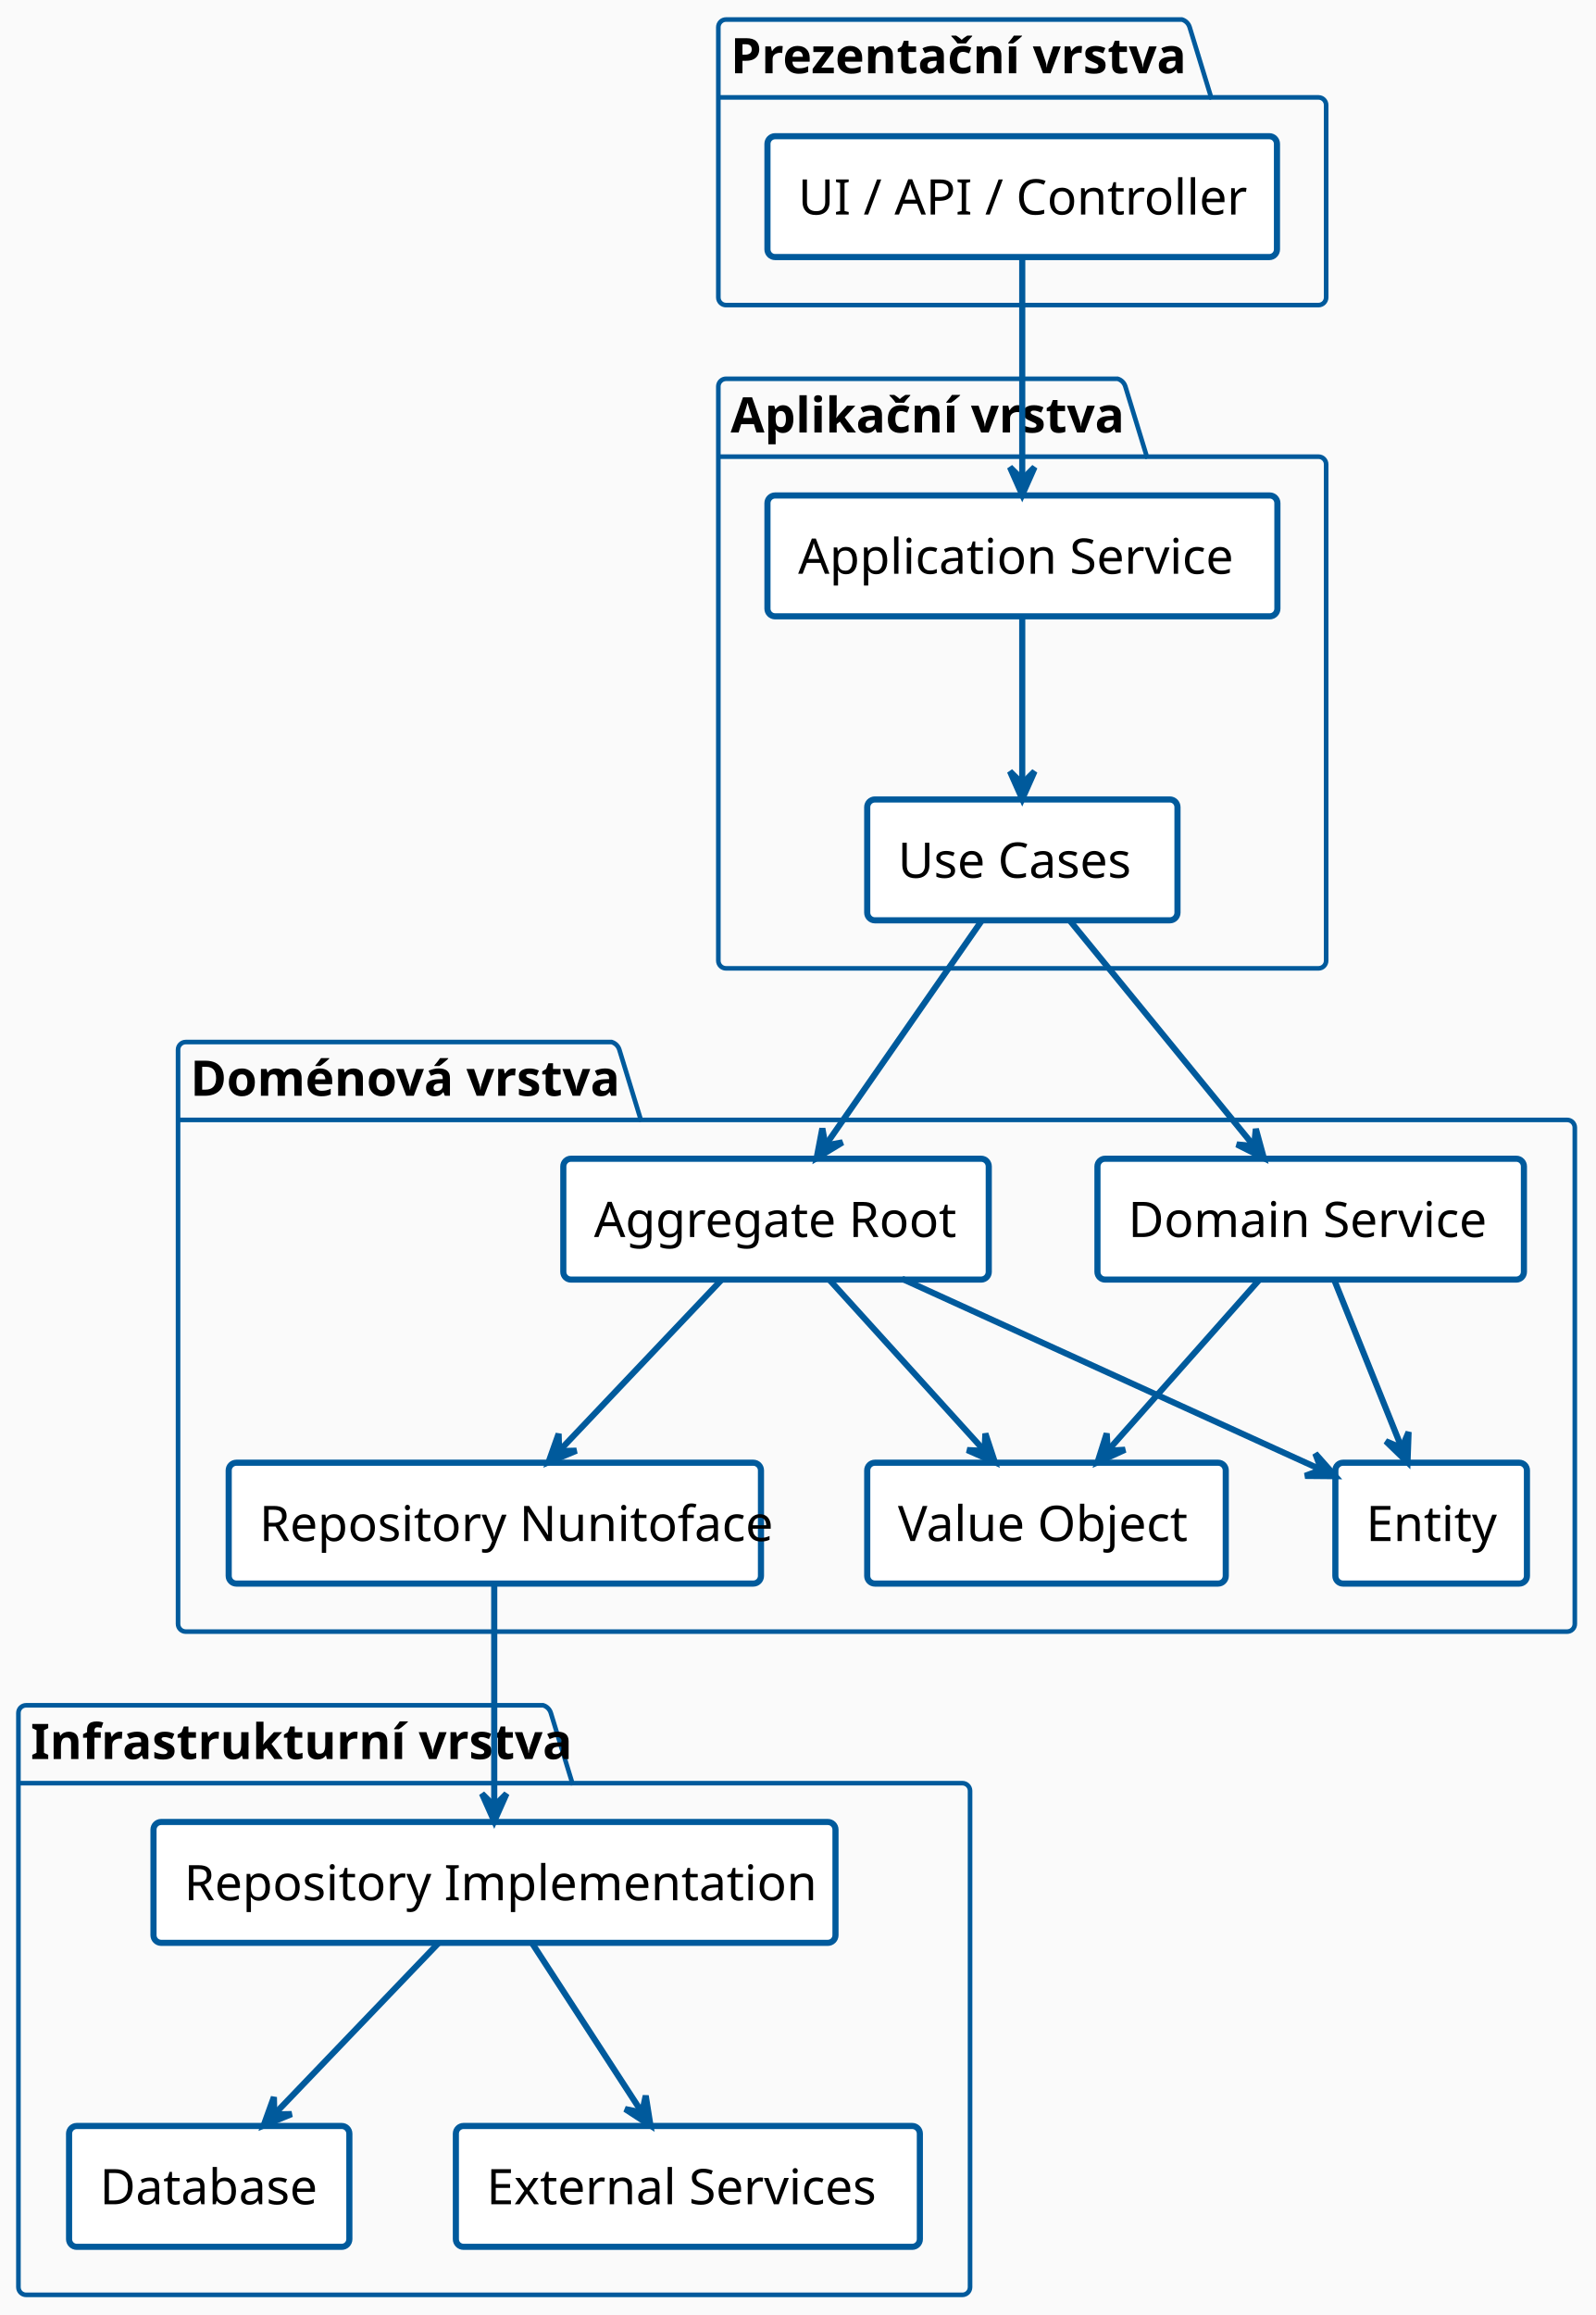
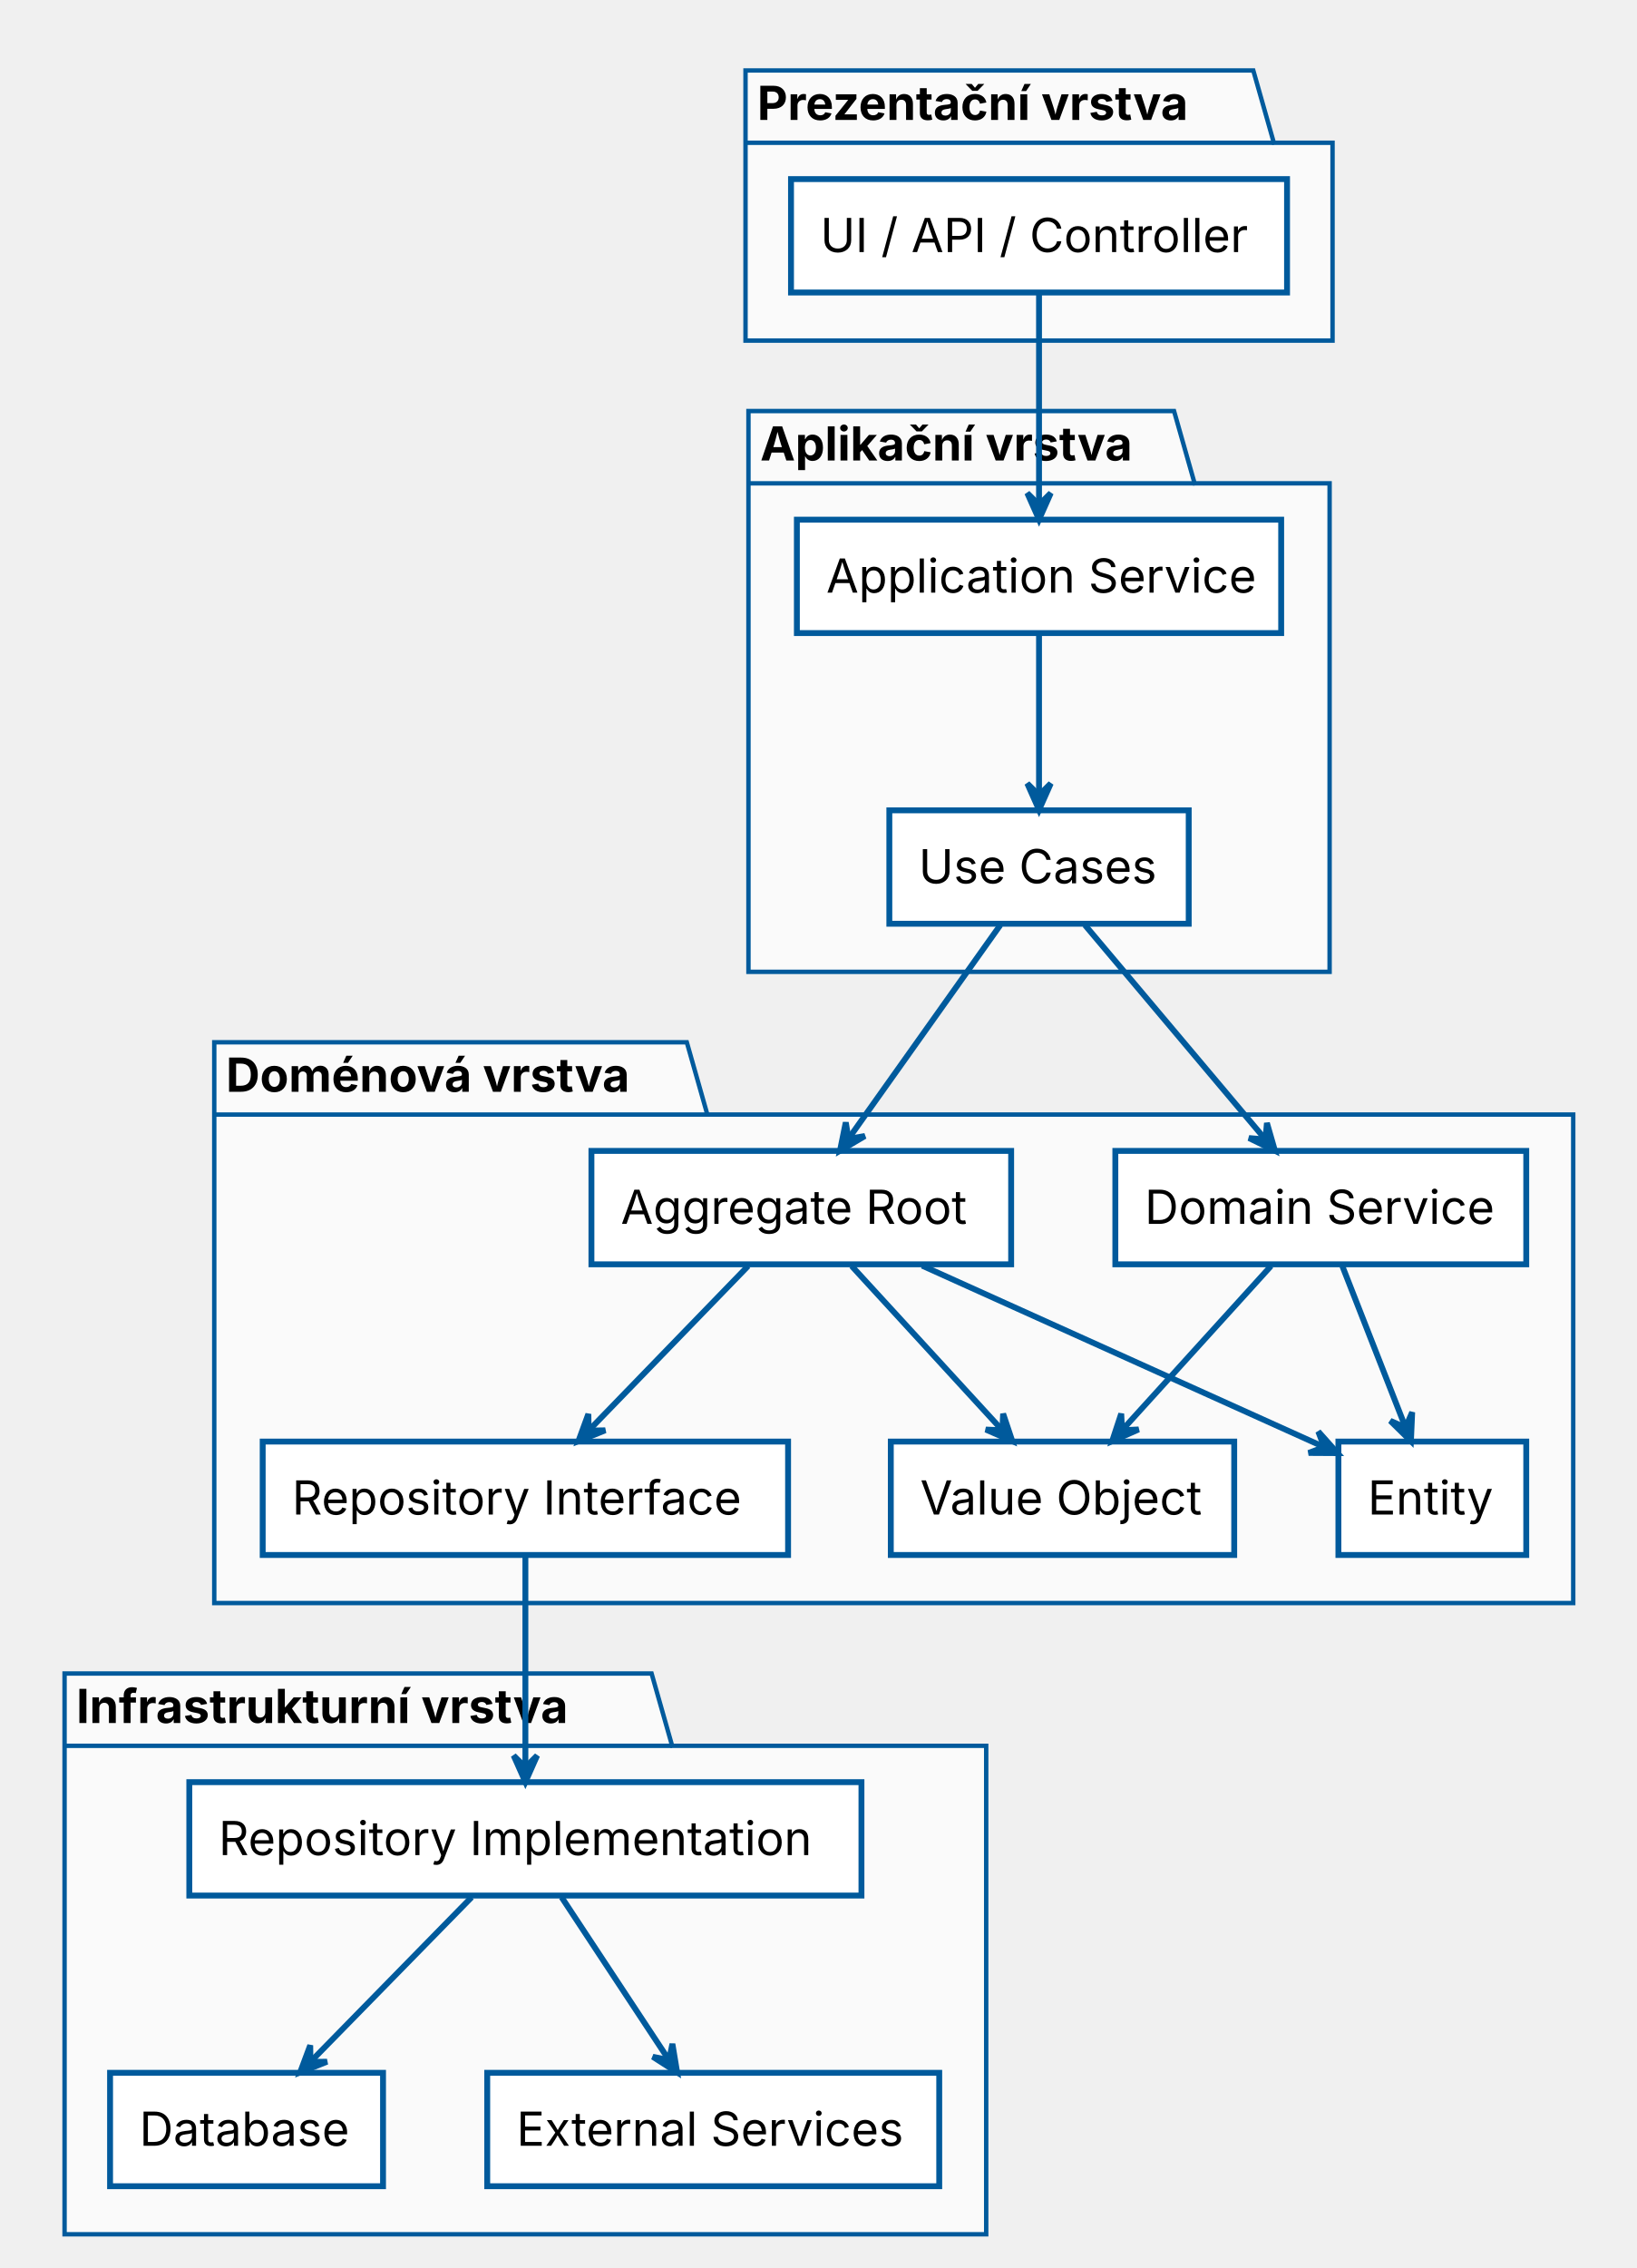
- <svg xmlns="http://www.w3.org/2000/svg" contentStyleType="text/css" data-diagram-type="CLASS" height="1178.125px" preserveAspectRatio="none" style="width:812px;height:1178px;background:#FAFAFA;" version="1.1" viewBox="0 0 812 1178" width="812.5px" zoomAndPan="magnify">
+ <svg xmlns="http://www.w3.org/2000/svg" contentScriptType="application/ecmascript" contentStyleType="text/css" height="1207.812px" preserveAspectRatio="none" style="width:871px;height:1207px;background:#FAFAFA;" version="1.1" viewBox="0 0 871 1207" width="871.875px" zoomAndPan="magnify">
  <defs />
  <g>
-     <rect fill="#FAFAFA" height="1178.125" style="stroke:none;stroke-width:1.562;" width="812.5" x="0" y="0" />
-     <g class="cluster" data-entity="Prezentační vrstva" data-source-line="61" data-uid="ent0002" id="cluster_Prezentační vrstva">
-       <path d="M369.531,9.937 L601.611,9.937 A5.859,5.859 0 0 1 605.518,13.843 L616.455,49.56 L671.094,49.56 A3.906,3.906 0 0 1 675,53.467 L675,151.343 A3.906,3.906 0 0 1 671.094,155.249 L369.531,155.249 A3.906,3.906 0 0 1 365.625,151.343 L365.625,13.843 A3.906,3.906 0 0 1 369.531,9.937" fill="#FAFAFA" style="stroke:#005A9C;stroke-width:2.344;" />
-       <line style="stroke:#005A9C;stroke-width:2.344;" x1="365.625" x2="616.455" y1="49.56" y2="49.56" />
-       <text fill="#000000" font-family="Nunito" font-size="25" font-weight="bold" lengthAdjust="spacing" textLength="230.518" x="371.875" y="37.28">Prezentační vrstva</text>
-     </g>
-     <g class="cluster" data-entity="Aplikační vrstva" data-source-line="67" data-uid="ent0004" id="cluster_Aplikační vrstva">
-       <path d="M369.531,192.749 L568.884,192.749 A5.859,5.859 0 0 1 572.79,196.655 L583.728,232.373 L671.094,232.373 A3.906,3.906 0 0 1 675,236.279 L675,488.843 A3.906,3.906 0 0 1 671.094,492.749 L369.531,492.749 A3.906,3.906 0 0 1 365.625,488.843 L365.625,196.655 A3.906,3.906 0 0 1 369.531,192.749" fill="#FAFAFA" style="stroke:#005A9C;stroke-width:2.344;" />
-       <line style="stroke:#005A9C;stroke-width:2.344;" x1="365.625" x2="583.728" y1="232.373" y2="232.373" />
-       <text fill="#000000" font-family="Nunito" font-size="25" font-weight="bold" lengthAdjust="spacing" textLength="197.791" x="371.875" y="220.093">Aplikační vrstva</text>
-     </g>
-     <g class="cluster" data-entity="Doménová vrstva" data-source-line="76" data-uid="ent0007" id="cluster_Doménová vrstva">
-       <path d="M94.531,530.249 L311.34,530.249 A5.859,5.859 0 0 1 315.247,534.155 L326.184,569.873 L797.656,569.873 A3.906,3.906 0 0 1 801.562,573.779 L801.562,826.343 A3.906,3.906 0 0 1 797.656,830.249 L94.531,830.249 A3.906,3.906 0 0 1 90.625,826.343 L90.625,534.155 A3.906,3.906 0 0 1 94.531,530.249" fill="#FAFAFA" style="stroke:#005A9C;stroke-width:2.344;" />
-       <line style="stroke:#005A9C;stroke-width:2.344;" x1="90.625" x2="326.184" y1="569.873" y2="569.873" />
-       <text fill="#000000" font-family="Nunito" font-size="25" font-weight="bold" lengthAdjust="spacing" textLength="215.247" x="96.875" y="557.593">Doménová vrstva</text>
-     </g>
-     <g class="cluster" data-entity="Infrastrukturní vrstva" data-source-line="94" data-uid="ent0013" id="cluster_Infrastrukturní vrstva">
-       <path d="M13.281,867.749 L276.465,867.749 A5.859,5.859 0 0 1 280.371,871.655 L291.309,907.373 L489.844,907.373 A3.906,3.906 0 0 1 493.75,911.279 L493.75,1163.843 A3.906,3.906 0 0 1 489.844,1167.749 L13.281,1167.749 A3.906,3.906 0 0 1 9.375,1163.843 L9.375,871.655 A3.906,3.906 0 0 1 13.281,867.749" fill="#FAFAFA" style="stroke:#005A9C;stroke-width:2.344;" />
-       <line style="stroke:#005A9C;stroke-width:2.344;" x1="9.375" x2="291.309" y1="907.373" y2="907.373" />
-       <text fill="#000000" font-family="Nunito" font-size="25" font-weight="bold" lengthAdjust="spacing" textLength="261.621" x="15.625" y="895.093">Infrastrukturní vrstva</text>
-     </g>
-     <g class="entity" data-entity="UI" data-source-line="63" data-uid="ent0003" id="entity_UI">
-       <rect fill="#FFFFFF" height="61.499" rx="3.906" ry="3.906" style="stroke:#005A9C;stroke-width:3.125;" width="259.338" x="390.625" y="69.311" />
-       <text fill="#000000" font-family="Nunito" font-size="25" lengthAdjust="spacing" textLength="228.088" x="406.25" y="109.155">UI / API / Controller</text>
-     </g>
-     <g class="entity" data-entity="Application" data-source-line="69" data-uid="ent0005" id="entity_Application">
-       <rect fill="#FFFFFF" height="61.499" rx="3.906" ry="3.906" style="stroke:#005A9C;stroke-width:3.125;" width="259.558" x="390.625" y="252.124" />
-       <text fill="#000000" font-family="Nunito" font-size="25" lengthAdjust="spacing" textLength="228.308" x="406.25" y="291.968">Application Service</text>
-     </g>
-     <g class="entity" data-entity="UseCase" data-source-line="72" data-uid="ent0006" id="entity_UseCase">
-       <rect fill="#FFFFFF" height="61.499" rx="3.906" ry="3.906" style="stroke:#005A9C;stroke-width:3.125;" width="157.922" x="441.406" y="406.812" />
-       <text fill="#000000" font-family="Nunito" font-size="25" lengthAdjust="spacing" textLength="126.672" x="457.031" y="446.655">Use Cases</text>
-     </g>
-     <g class="entity" data-entity="DomainService" data-source-line="78" data-uid="ent0008" id="entity_DomainService">
-       <rect fill="#FFFFFF" height="61.499" rx="3.906" ry="3.906" style="stroke:#005A9C;stroke-width:3.125;" width="217.065" x="558.594" y="589.624" />
-       <text fill="#000000" font-family="Nunito" font-size="25" lengthAdjust="spacing" textLength="185.815" x="574.219" y="629.468">Domain Service</text>
-     </g>
-     <g class="entity" data-entity="Entity" data-source-line="81" data-uid="ent0009" id="entity_Entity">
-       <rect fill="#FFFFFF" height="61.499" rx="3.906" ry="3.906" style="stroke:#005A9C;stroke-width:3.125;" width="97.51" x="679.688" y="744.312" />
-       <text fill="#000000" font-family="Nunito" font-size="25" lengthAdjust="spacing" textLength="66.26" x="695.312" y="784.155">Entity</text>
-     </g>
-     <g class="entity" data-entity="VO" data-source-line="84" data-uid="ent0010" id="entity_VO">
-       <rect fill="#FFFFFF" height="61.499" rx="3.906" ry="3.906" style="stroke:#005A9C;stroke-width:3.125;" width="182.495" x="441.406" y="744.312" />
-       <text fill="#000000" font-family="Nunito" font-size="25" lengthAdjust="spacing" textLength="151.245" x="457.031" y="784.155">Value Object</text>
-     </g>
-     <g class="entity" data-entity="AR" data-source-line="87" data-uid="ent0011" id="entity_AR">
-       <rect fill="#FFFFFF" height="61.499" rx="3.906" ry="3.906" style="stroke:#005A9C;stroke-width:3.125;" width="216.553" x="286.719" y="589.624" />
-       <text fill="#000000" font-family="Nunito" font-size="25" lengthAdjust="spacing" textLength="185.303" x="302.344" y="629.468">Aggregate Root</text>
-     </g>
-     <g class="entity" data-entity="Repository" data-source-line="90" data-uid="ent0012" id="entity_Repository">
-       <rect fill="#FFFFFF" height="61.499" rx="3.906" ry="3.906" style="stroke:#005A9C;stroke-width:3.125;" width="270.923" x="116.406" y="744.312" />
-       <text fill="#000000" font-family="Nunito" font-size="25" lengthAdjust="spacing" textLength="239.673" x="132.031" y="784.155">Repository Nunitoface</text>
-     </g>
-     <g class="entity" data-entity="RepoImpl" data-source-line="96" data-uid="ent0014" id="entity_RepoImpl">
-       <rect fill="#FFFFFF" height="61.499" rx="3.906" ry="3.906" style="stroke:#005A9C;stroke-width:3.125;" width="347.131" x="78.125" y="927.124" />
-       <text fill="#000000" font-family="Nunito" font-size="25" lengthAdjust="spacing" textLength="315.881" x="93.75" y="966.968">Repository Implementation</text>
-     </g>
-     <g class="entity" data-entity="DB" data-source-line="99" data-uid="ent0015" id="entity_DB">
-       <rect fill="#FFFFFF" height="61.499" rx="3.906" ry="3.906" style="stroke:#005A9C;stroke-width:3.125;" width="142.664" x="35.156" y="1081.812" />
-       <text fill="#000000" font-family="Nunito" font-size="25" lengthAdjust="spacing" textLength="111.414" x="50.781" y="1121.655">Database</text>
-     </g>
-     <g class="entity" data-entity="External" data-source-line="102" data-uid="ent0016" id="entity_External">
-       <rect fill="#FFFFFF" height="61.499" rx="3.906" ry="3.906" style="stroke:#005A9C;stroke-width:3.125;" width="236.169" x="232.031" y="1081.812" />
-       <text fill="#000000" font-family="Nunito" font-size="25" lengthAdjust="spacing" textLength="204.919" x="247.656" y="1121.655">External Services</text>
-     </g>
-     <g class="link" data-entity-1="UI" data-entity-2="Application" data-source-line="106" data-uid="lnk17" id="link_UI_Application">
-       <path codeLine="106" d="M520.312,130.608 C520.312,164.03 520.312,208.983 520.312,242.405" fill="none" id="UI-to-Application" style="stroke:#005A9C;stroke-width:3.125;" />
-       <polygon fill="#005A9C" points="520.312,251.78,526.562,237.718,520.312,243.968,514.062,237.718,520.312,251.78" style="stroke:#005A9C;stroke-width:3.125;" />
-     </g>
-     <g class="link" data-entity-1="Application" data-entity-2="UseCase" data-source-line="107" data-uid="lnk18" id="link_Application_UseCase">
-       <path codeLine="107" d="M520.312,313.374 C520.312,340.218 520.312,370.405 520.312,397.202" fill="none" id="Application-to-UseCase" style="stroke:#005A9C;stroke-width:3.125;" />
-       <polygon fill="#005A9C" points="520.312,406.577,526.562,392.515,520.312,398.765,514.062,392.515,520.312,406.577" style="stroke:#005A9C;stroke-width:3.125;" />
-     </g>
-     <g class="link" data-entity-1="UseCase" data-entity-2="DomainService" data-source-line="108" data-uid="lnk19" id="link_UseCase_DomainService">
-       <path codeLine="108" d="M544.234,468.108 C571.547,501.53 610.038,548.597 637.335,582.019" fill="none" id="UseCase-to-DomainService" style="stroke:#005A9C;stroke-width:3.125;" />
-       <polygon fill="#005A9C" points="643.266,589.28,639.211,574.435,638.324,583.229,629.529,582.342,643.266,589.28" style="stroke:#005A9C;stroke-width:3.125;" />
-     </g>
-     <g class="link" data-entity-1="UseCase" data-entity-2="AR" data-source-line="109" data-uid="lnk20" id="link_UseCase_AR">
-       <path codeLine="109" d="M499.953,468.108 C476.703,501.53 444.258,548.161 421.023,581.583" fill="none" id="UseCase-to-AR" style="stroke:#005A9C;stroke-width:3.125;" />
-       <polygon fill="#005A9C" points="415.672,589.28,428.831,581.301,420.131,582.865,418.567,574.166,415.672,589.28" style="stroke:#005A9C;stroke-width:3.125;" />
-     </g>
-     <g class="link" data-entity-1="DomainService" data-entity-2="Entity" data-source-line="110" data-uid="lnk21" id="link_DomainService_Entity">
-       <path codeLine="110" d="M678.938,650.874 C689.734,677.718 702.126,708.583 712.907,735.38" fill="none" id="DomainService-to-Entity" style="stroke:#005A9C;stroke-width:3.125;" />
-       <polygon fill="#005A9C" points="716.406,744.077,716.956,728.698,713.49,736.829,705.359,733.364,716.406,744.077" style="stroke:#005A9C;stroke-width:3.125;" />
-     </g>
-     <g class="link" data-entity-1="DomainService" data-entity-2="VO" data-source-line="111" data-uid="lnk22" id="link_DomainService_VO">
-       <path codeLine="111" d="M641.281,650.874 C617.484,677.718 588.627,710.266 564.861,737.063" fill="none" id="DomainService-to-VO" style="stroke:#005A9C;stroke-width:3.125;" />
-       <polygon fill="#005A9C" points="558.641,744.077,572.647,737.703,563.824,738.232,563.295,729.409,558.641,744.077" style="stroke:#005A9C;stroke-width:3.125;" />
-     </g>
-     <g class="link" data-entity-1="AR" data-entity-2="Entity" data-source-line="112" data-uid="lnk23" id="link_AR_Entity">
-       <path codeLine="112" d="M459.094,650.702 C523.453,680.015 612.89,720.738 671.14,747.269" fill="none" id="AR-to-Entity" style="stroke:#005A9C;stroke-width:3.125;" />
-       <polygon fill="#005A9C" points="679.672,751.155,669.465,739.639,672.562,747.917,664.284,751.014,679.672,751.155" style="stroke:#005A9C;stroke-width:3.125;" />
-     </g>
-     <g class="link" data-entity-1="AR" data-entity-2="VO" data-source-line="113" data-uid="lnk24" id="link_AR_VO">
-       <path codeLine="113" d="M421.828,650.874 C446.172,677.718 475.763,710.337 500.075,737.134" fill="none" id="AR-to-VO" style="stroke:#005A9C;stroke-width:3.125;" />
-       <polygon fill="#005A9C" points="506.375,744.077,501.555,729.463,501.125,738.291,492.297,737.862,506.375,744.077" style="stroke:#005A9C;stroke-width:3.125;" />
-     </g>
-     <g class="link" data-entity-1="AR" data-entity-2="Repository" data-source-line="114" data-uid="lnk25" id="link_AR_Repository">
-       <path codeLine="114" d="M367.594,650.874 C342.141,677.718 311.079,710.481 285.642,737.278" fill="none" id="AR-to-Repository" style="stroke:#005A9C;stroke-width:3.125;" />
-       <polygon fill="#005A9C" points="279.188,744.077,293.402,738.181,284.566,738.411,284.336,729.575,279.188,744.077" style="stroke:#005A9C;stroke-width:3.125;" />
-     </g>
-     <g class="link" data-entity-1="Repository" data-entity-2="RepoImpl" data-source-line="115" data-uid="lnk26" id="link_Repository_RepoImpl">
-       <path codeLine="115" d="M251.562,805.608 C251.562,839.03 251.562,883.983 251.562,917.405" fill="none" id="Repository-to-RepoImpl" style="stroke:#005A9C;stroke-width:3.125;" />
-       <polygon fill="#005A9C" points="251.562,926.78,257.812,912.718,251.562,918.968,245.312,912.718,251.562,926.78" style="stroke:#005A9C;stroke-width:3.125;" />
-     </g>
-     <g class="link" data-entity-1="RepoImpl" data-entity-2="DB" data-source-line="116" data-uid="lnk27" id="link_RepoImpl_DB">
-       <path codeLine="116" d="M223.547,988.374 C197.812,1015.218 166.38,1048.014 140.677,1074.811" fill="none" id="RepoImpl-to-DB" style="stroke:#005A9C;stroke-width:3.125;" />
-       <polygon fill="#005A9C" points="134.188,1081.577,148.432,1075.755,139.595,1075.939,139.411,1067.102,134.188,1081.577" style="stroke:#005A9C;stroke-width:3.125;" />
-     </g>
-     <g class="link" data-entity-1="RepoImpl" data-entity-2="External" data-source-line="117" data-uid="lnk28" id="link_RepoImpl_External">
-       <path codeLine="117" d="M270.547,988.374 C287.969,1015.218 308.565,1046.918 325.971,1073.715" fill="none" id="RepoImpl-to-External" style="stroke:#005A9C;stroke-width:3.125;" />
-       <polygon fill="#005A9C" points="331.078,1081.577,328.659,1066.38,326.822,1075.025,318.176,1073.189,331.078,1081.577" style="stroke:#005A9C;stroke-width:3.125;" />
-     </g>
+     <polygon fill="#FAFAFA" points="396.875,37.5,667.188,37.5,678.125,75.977,709.375,75.977,709.375,181.25,396.875,181.25,396.875,37.5" style="stroke: #005A9C; stroke-width: 2.344;" />
+     <line style="stroke: #005A9C; stroke-width: 2.344;" x1="396.875" x2="678.125" y1="75.977" y2="75.977" />
+     <text fill="#000000" font-family="Inter" font-size="25" font-weight="bold" lengthAdjust="spacingAndGlyphs" textLength="260.938" x="403.125" y="63.831">Prezentační vrstva</text>
+     <polygon fill="#FAFAFA" points="398.438,218.75,625,218.75,635.938,257.227,707.812,257.227,707.812,517.188,398.438,517.188,398.438,218.75" style="stroke: #005A9C; stroke-width: 2.344;" />
+     <line style="stroke: #005A9C; stroke-width: 2.344;" x1="398.438" x2="635.938" y1="257.227" y2="257.227" />
+     <text fill="#000000" font-family="Inter" font-size="25" font-weight="bold" lengthAdjust="spacingAndGlyphs" textLength="217.188" x="404.688" y="245.081">Aplikační vrstva</text>
+     <polygon fill="#FAFAFA" points="114.062,554.688,365.625,554.688,376.562,593.164,837.5,593.164,837.5,853.125,114.062,853.125,114.062,554.688" style="stroke: #005A9C; stroke-width: 2.344;" />
+     <line style="stroke: #005A9C; stroke-width: 2.344;" x1="114.062" x2="376.562" y1="593.164" y2="593.164" />
+     <text fill="#000000" font-family="Inter" font-size="25" font-weight="bold" lengthAdjust="spacingAndGlyphs" textLength="242.188" x="120.312" y="581.018">Doménová vrstva</text>
+     <polygon fill="#FAFAFA" points="34.375,890.625,346.875,890.625,357.812,929.102,525,929.102,525,1189.062,34.375,1189.062,34.375,890.625" style="stroke: #005A9C; stroke-width: 2.344;" />
+     <line style="stroke: #005A9C; stroke-width: 2.344;" x1="34.375" x2="357.812" y1="929.102" y2="929.102" />
+     <text fill="#000000" font-family="Inter" font-size="25" font-weight="bold" lengthAdjust="spacingAndGlyphs" textLength="303.125" x="40.625" y="916.956">Infrastrukturní vrstva</text>
+     <rect fill="#FFFFFF" height="60.352" style="stroke: #005A9C; stroke-width: 3.125;" width="264.062" x="421.094" y="95.312" />
+     <text fill="#000000" font-family="Inter" font-size="25" lengthAdjust="spacingAndGlyphs" textLength="232.812" x="436.719" y="134.143">UI / API / Controller</text>
+     <rect fill="#FFFFFF" height="60.352" style="stroke: #005A9C; stroke-width: 3.125;" width="257.812" x="424.219" y="276.562" />
+     <text fill="#000000" font-family="Inter" font-size="25" lengthAdjust="spacingAndGlyphs" textLength="226.562" x="439.844" y="315.393">Application Service</text>
+     <rect fill="#FFFFFF" height="60.352" style="stroke: #005A9C; stroke-width: 3.125;" width="159.375" x="473.438" y="431.25" />
+     <text fill="#000000" font-family="Inter" font-size="25" lengthAdjust="spacingAndGlyphs" textLength="128.125" x="489.062" y="470.081">Use Cases</text>
+     <rect fill="#FFFFFF" height="60.352" style="stroke: #005A9C; stroke-width: 3.125;" width="218.75" x="593.75" y="612.5" />
+     <text fill="#000000" font-family="Inter" font-size="25" lengthAdjust="spacingAndGlyphs" textLength="187.5" x="609.375" y="651.331">Domain Service</text>
+     <rect fill="#FFFFFF" height="60.352" style="stroke: #005A9C; stroke-width: 3.125;" width="100" x="712.5" y="767.188" />
+     <text fill="#000000" font-family="Inter" font-size="25" lengthAdjust="spacingAndGlyphs" textLength="68.75" x="728.125" y="806.018">Entity</text>
+     <rect fill="#FFFFFF" height="60.352" style="stroke: #005A9C; stroke-width: 3.125;" width="182.812" x="474.219" y="767.188" />
+     <text fill="#000000" font-family="Inter" font-size="25" lengthAdjust="spacingAndGlyphs" textLength="151.562" x="489.844" y="806.018">Value Object</text>
+     <rect fill="#FFFFFF" height="60.352" style="stroke: #005A9C; stroke-width: 3.125;" width="223.438" x="314.844" y="612.5" />
+     <text fill="#000000" font-family="Inter" font-size="25" lengthAdjust="spacingAndGlyphs" textLength="192.188" x="330.469" y="651.331">Aggregate Root</text>
+     <rect fill="#FFFFFF" height="60.352" style="stroke: #005A9C; stroke-width: 3.125;" width="279.688" x="139.844" y="767.188" />
+     <text fill="#000000" font-family="Inter" font-size="25" lengthAdjust="spacingAndGlyphs" textLength="248.438" x="155.469" y="806.018">Repository Interface</text>
+     <rect fill="#FFFFFF" height="60.352" style="stroke: #005A9C; stroke-width: 3.125;" width="357.812" x="100.781" y="948.438" />
+     <text fill="#000000" font-family="Inter" font-size="25" lengthAdjust="spacingAndGlyphs" textLength="326.562" x="116.406" y="987.268">Repository Implementation</text>
+     <rect fill="#FFFFFF" height="60.352" style="stroke: #005A9C; stroke-width: 3.125;" width="145.312" x="58.594" y="1103.125" />
+     <text fill="#000000" font-family="Inter" font-size="25" lengthAdjust="spacingAndGlyphs" textLength="114.062" x="74.219" y="1141.956">Database</text>
+     <rect fill="#FFFFFF" height="60.352" style="stroke: #005A9C; stroke-width: 3.125;" width="240.625" x="259.375" y="1103.125" />
+     <text fill="#000000" font-family="Inter" font-size="25" lengthAdjust="spacingAndGlyphs" textLength="209.375" x="275" y="1141.956">External Services</text>
+     <path d="M553.125,156.359 C553.125,186.891 553.125,235.062 553.125,268.344 " fill="none" id="UI-&gt;Application" style="stroke: #005A9C; stroke-width: 3.125;" />
+     <polygon fill="#005A9C" points="553.125,276.469,559.375,262.406,553.125,268.656,546.875,262.406,553.125,276.469" style="stroke: #005A9C; stroke-width: 3.125;" />
+     <path d="M553.125,337.812 C553.125,362.141 553.125,396.906 553.125,423.172 " fill="none" id="Application-&gt;UseCase" style="stroke: #005A9C; stroke-width: 3.125;" />
+     <polygon fill="#005A9C" points="553.125,431.016,559.375,416.953,553.125,423.203,546.875,416.953,553.125,431.016" style="stroke: #005A9C; stroke-width: 3.125;" />
+     <path d="M577.562,492.297 C603.812,523.484 645.562,573.047 673.625,606.375 " fill="none" id="UseCase-&gt;DomainService" style="stroke: #005A9C; stroke-width: 3.125;" />
+     <polygon fill="#005A9C" points="678.703,612.406,674.448,597.617,673.68,606.423,664.874,605.655,678.703,612.406" style="stroke: #005A9C; stroke-width: 3.125;" />
+     <path d="M532.516,492.297 C510.438,523.344 475.422,572.641 451.75,605.953 " fill="none" id="UseCase-&gt;AR" style="stroke: #005A9C; stroke-width: 3.125;" />
+     <polygon fill="#005A9C" points="447.172,612.406,460.421,604.578,451.704,606.043,450.24,597.326,447.172,612.406" style="stroke: #005A9C; stroke-width: 3.125;" />
+     <path d="M714.578,673.75 C724.094,698.078 737.719,732.844 748.016,759.109 " fill="none" id="DomainService-&gt;Entity" style="stroke: #005A9C; stroke-width: 3.125;" />
+     <polygon fill="#005A9C" points="751.094,766.953,751.772,751.579,748.239,759.681,740.137,756.148,751.094,766.953" style="stroke: #005A9C; stroke-width: 3.125;" />
+     <path d="M676.609,673.75 C653.984,698.703 621.359,734.656 597.344,761.125 " fill="none" id="DomainService-&gt;VO" style="stroke: #005A9C; stroke-width: 3.125;" />
+     <polygon fill="#005A9C" points="592.062,766.953,606.141,760.738,597.312,761.167,596.883,752.339,592.062,766.953" style="stroke: #005A9C; stroke-width: 3.125;" />
+     <path d="M490.938,673.578 C552.562,701.375 644.719,742.953 704.219,769.797 " fill="none" id="AR-&gt;Entity" style="stroke: #005A9C; stroke-width: 3.125;" />
+     <polygon fill="#005A9C" points="712.031,773.328,701.786,761.846,704.911,770.114,696.643,773.239,712.031,773.328" style="stroke: #005A9C; stroke-width: 3.125;" />
+     <path d="M453.375,673.75 C476.266,698.703 509.25,734.656 533.547,761.125 " fill="none" id="AR-&gt;VO" style="stroke: #005A9C; stroke-width: 3.125;" />
+     <polygon fill="#005A9C" points="538.891,766.953,534.011,752.359,533.618,761.188,524.788,760.795,538.891,766.953" style="stroke: #005A9C; stroke-width: 3.125;" />
+     <path d="M398.25,673.75 C374.062,698.703 339.234,734.656 313.578,761.125 " fill="none" id="AR-&gt;Repository" style="stroke: #005A9C; stroke-width: 3.125;" />
+     <polygon fill="#005A9C" points="307.922,766.953,322.194,761.197,313.356,761.34,313.213,752.503,307.922,766.953" style="stroke: #005A9C; stroke-width: 3.125;" />
+     <path d="M279.688,828.234 C279.688,858.766 279.688,906.938 279.688,940.219 " fill="none" id="Repository-&gt;RepoImpl" style="stroke: #005A9C; stroke-width: 3.125;" />
+     <polygon fill="#005A9C" points="279.688,948.344,285.938,934.281,279.688,940.531,273.438,934.281,279.688,948.344" style="stroke: #005A9C; stroke-width: 3.125;" />
+     <path d="M251.062,1009.688 C226.625,1034.641 191.422,1070.594 165.5,1097.062 " fill="none" id="RepoImpl-&gt;DB" style="stroke: #005A9C; stroke-width: 3.125;" />
+     <polygon fill="#005A9C" points="159.781,1102.891,174.088,1097.222,165.249,1097.311,165.16,1088.473,159.781,1102.891" style="stroke: #005A9C; stroke-width: 3.125;" />
+     <path d="M298.969,1009.688 C315.156,1034.219 338.359,1069.391 355.734,1095.719 " fill="none" id="RepoImpl-&gt;External" style="stroke: #005A9C; stroke-width: 3.125;" />
+     <polygon fill="#005A9C" points="360.469,1102.891,357.953,1087.709,356.171,1096.366,347.514,1094.585,360.469,1102.891" style="stroke: #005A9C; stroke-width: 3.125;" />
  </g>
</svg>
